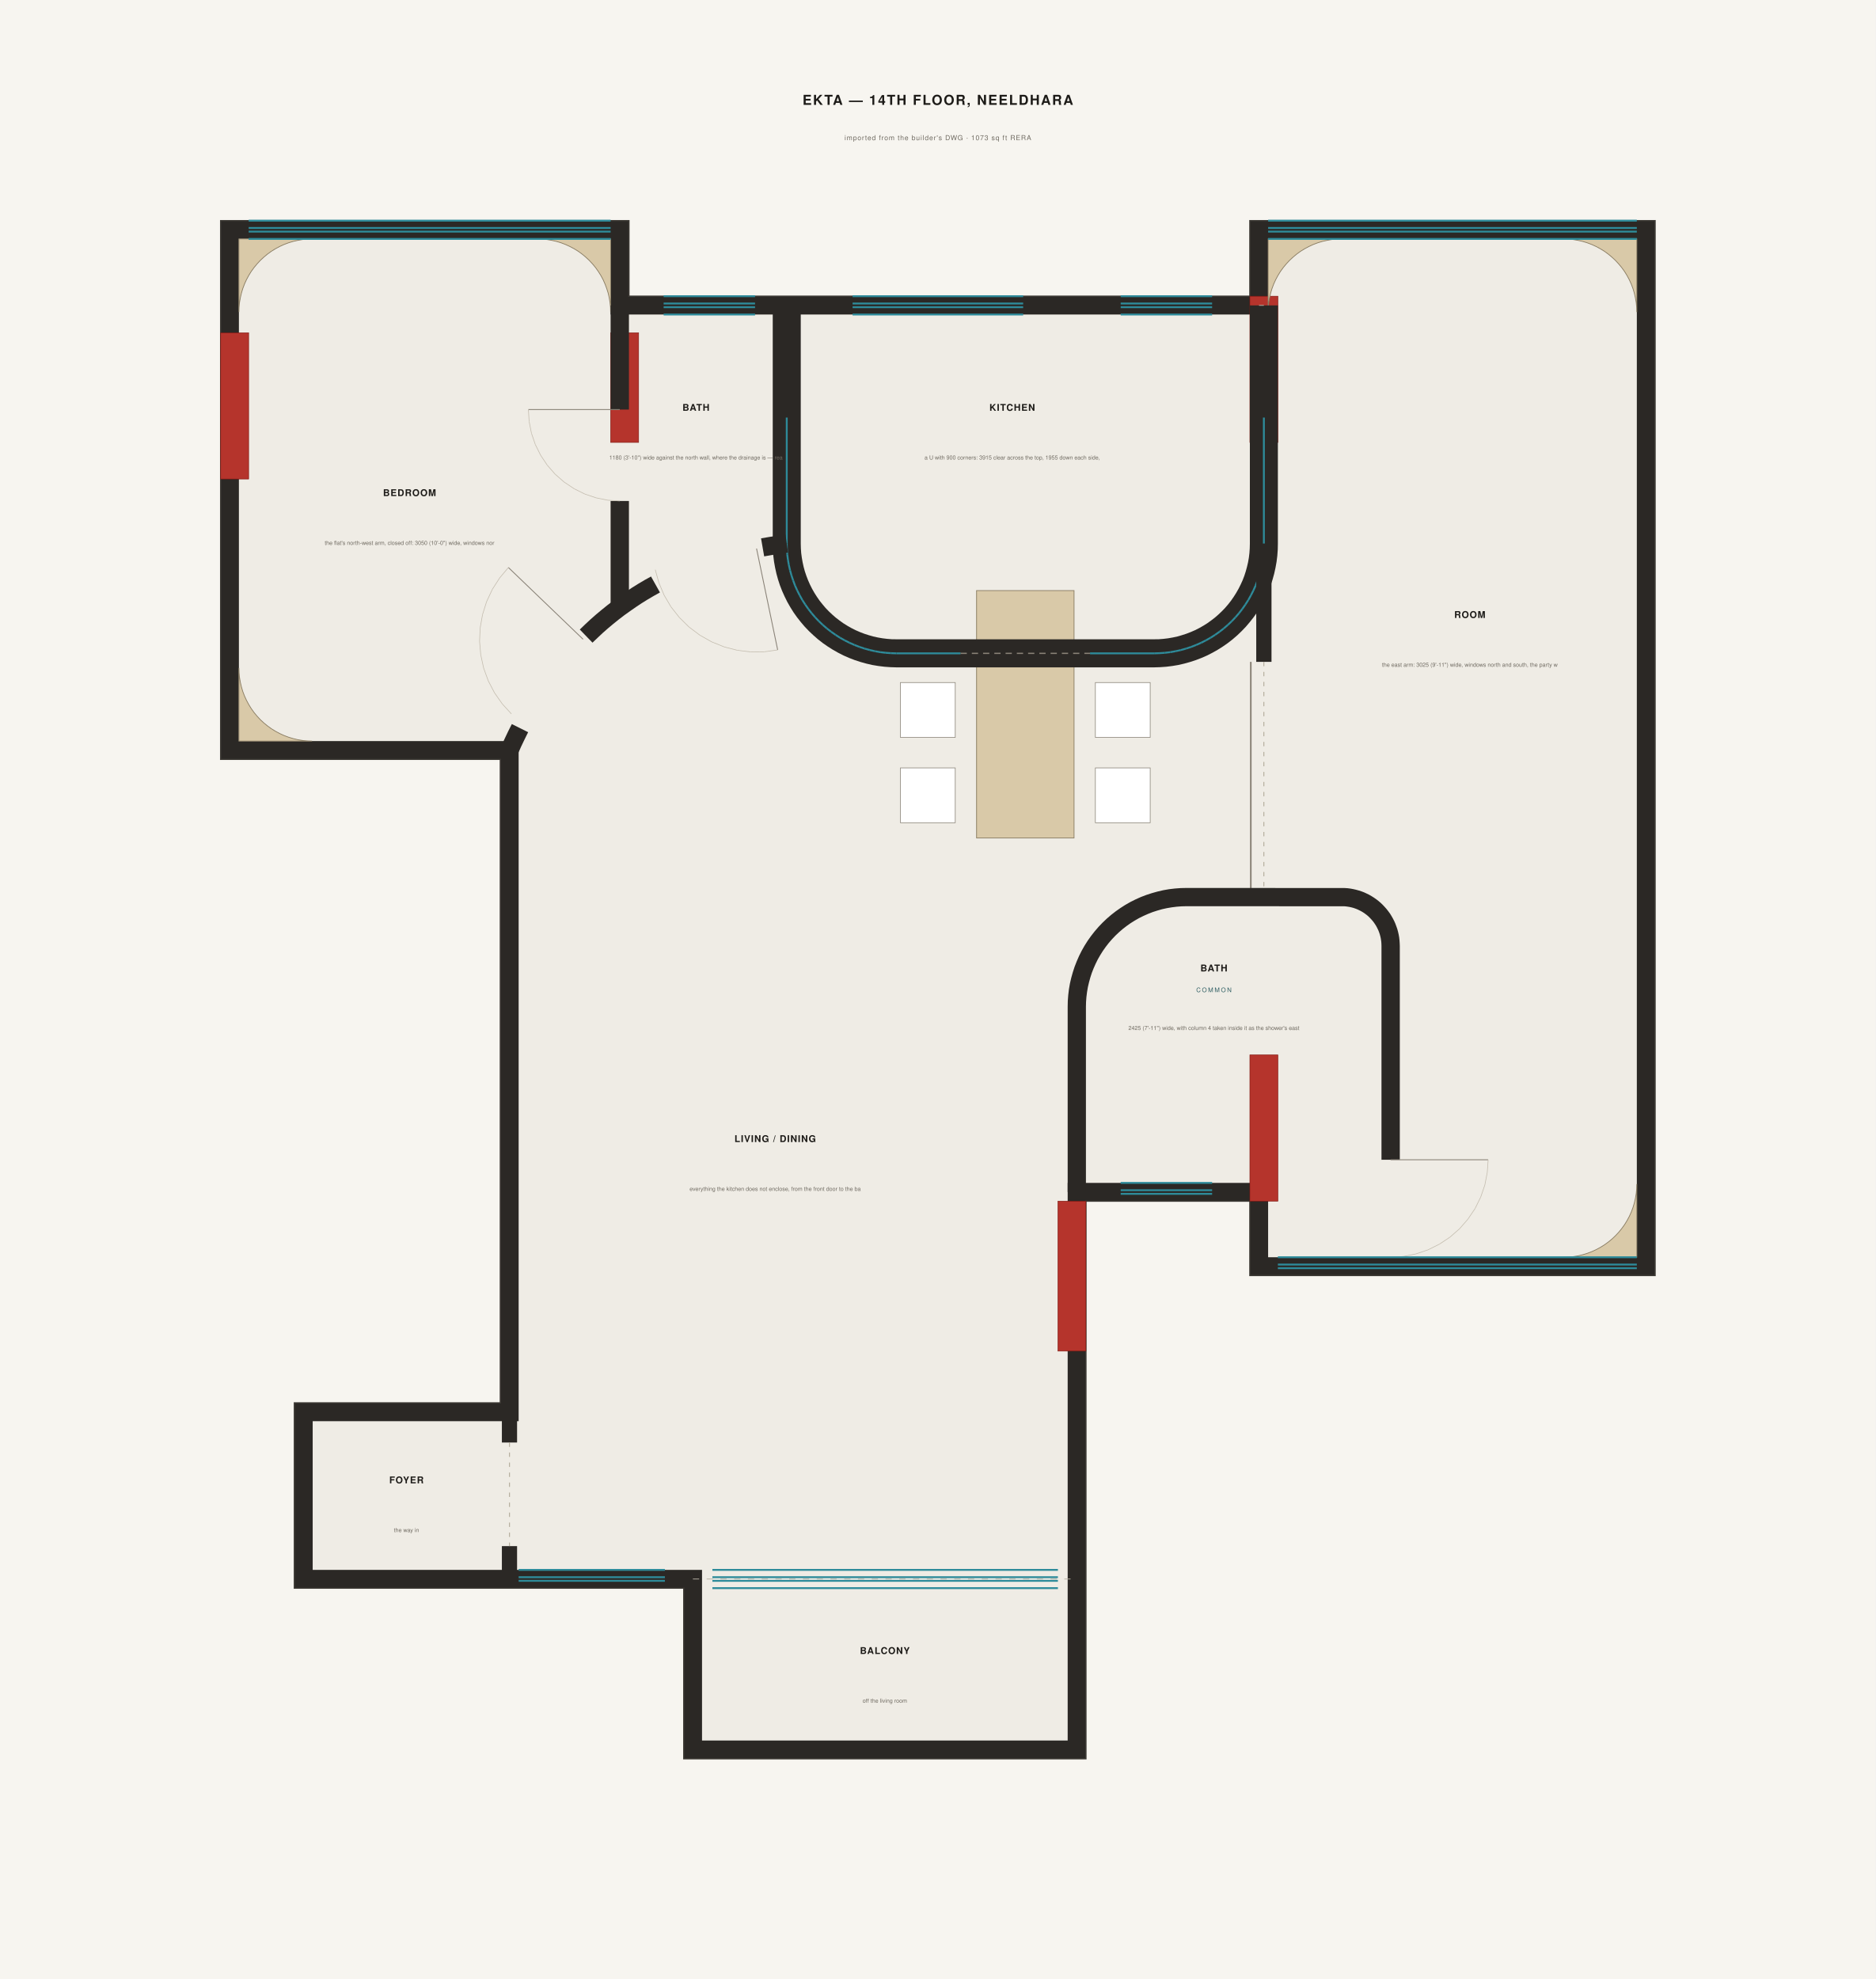
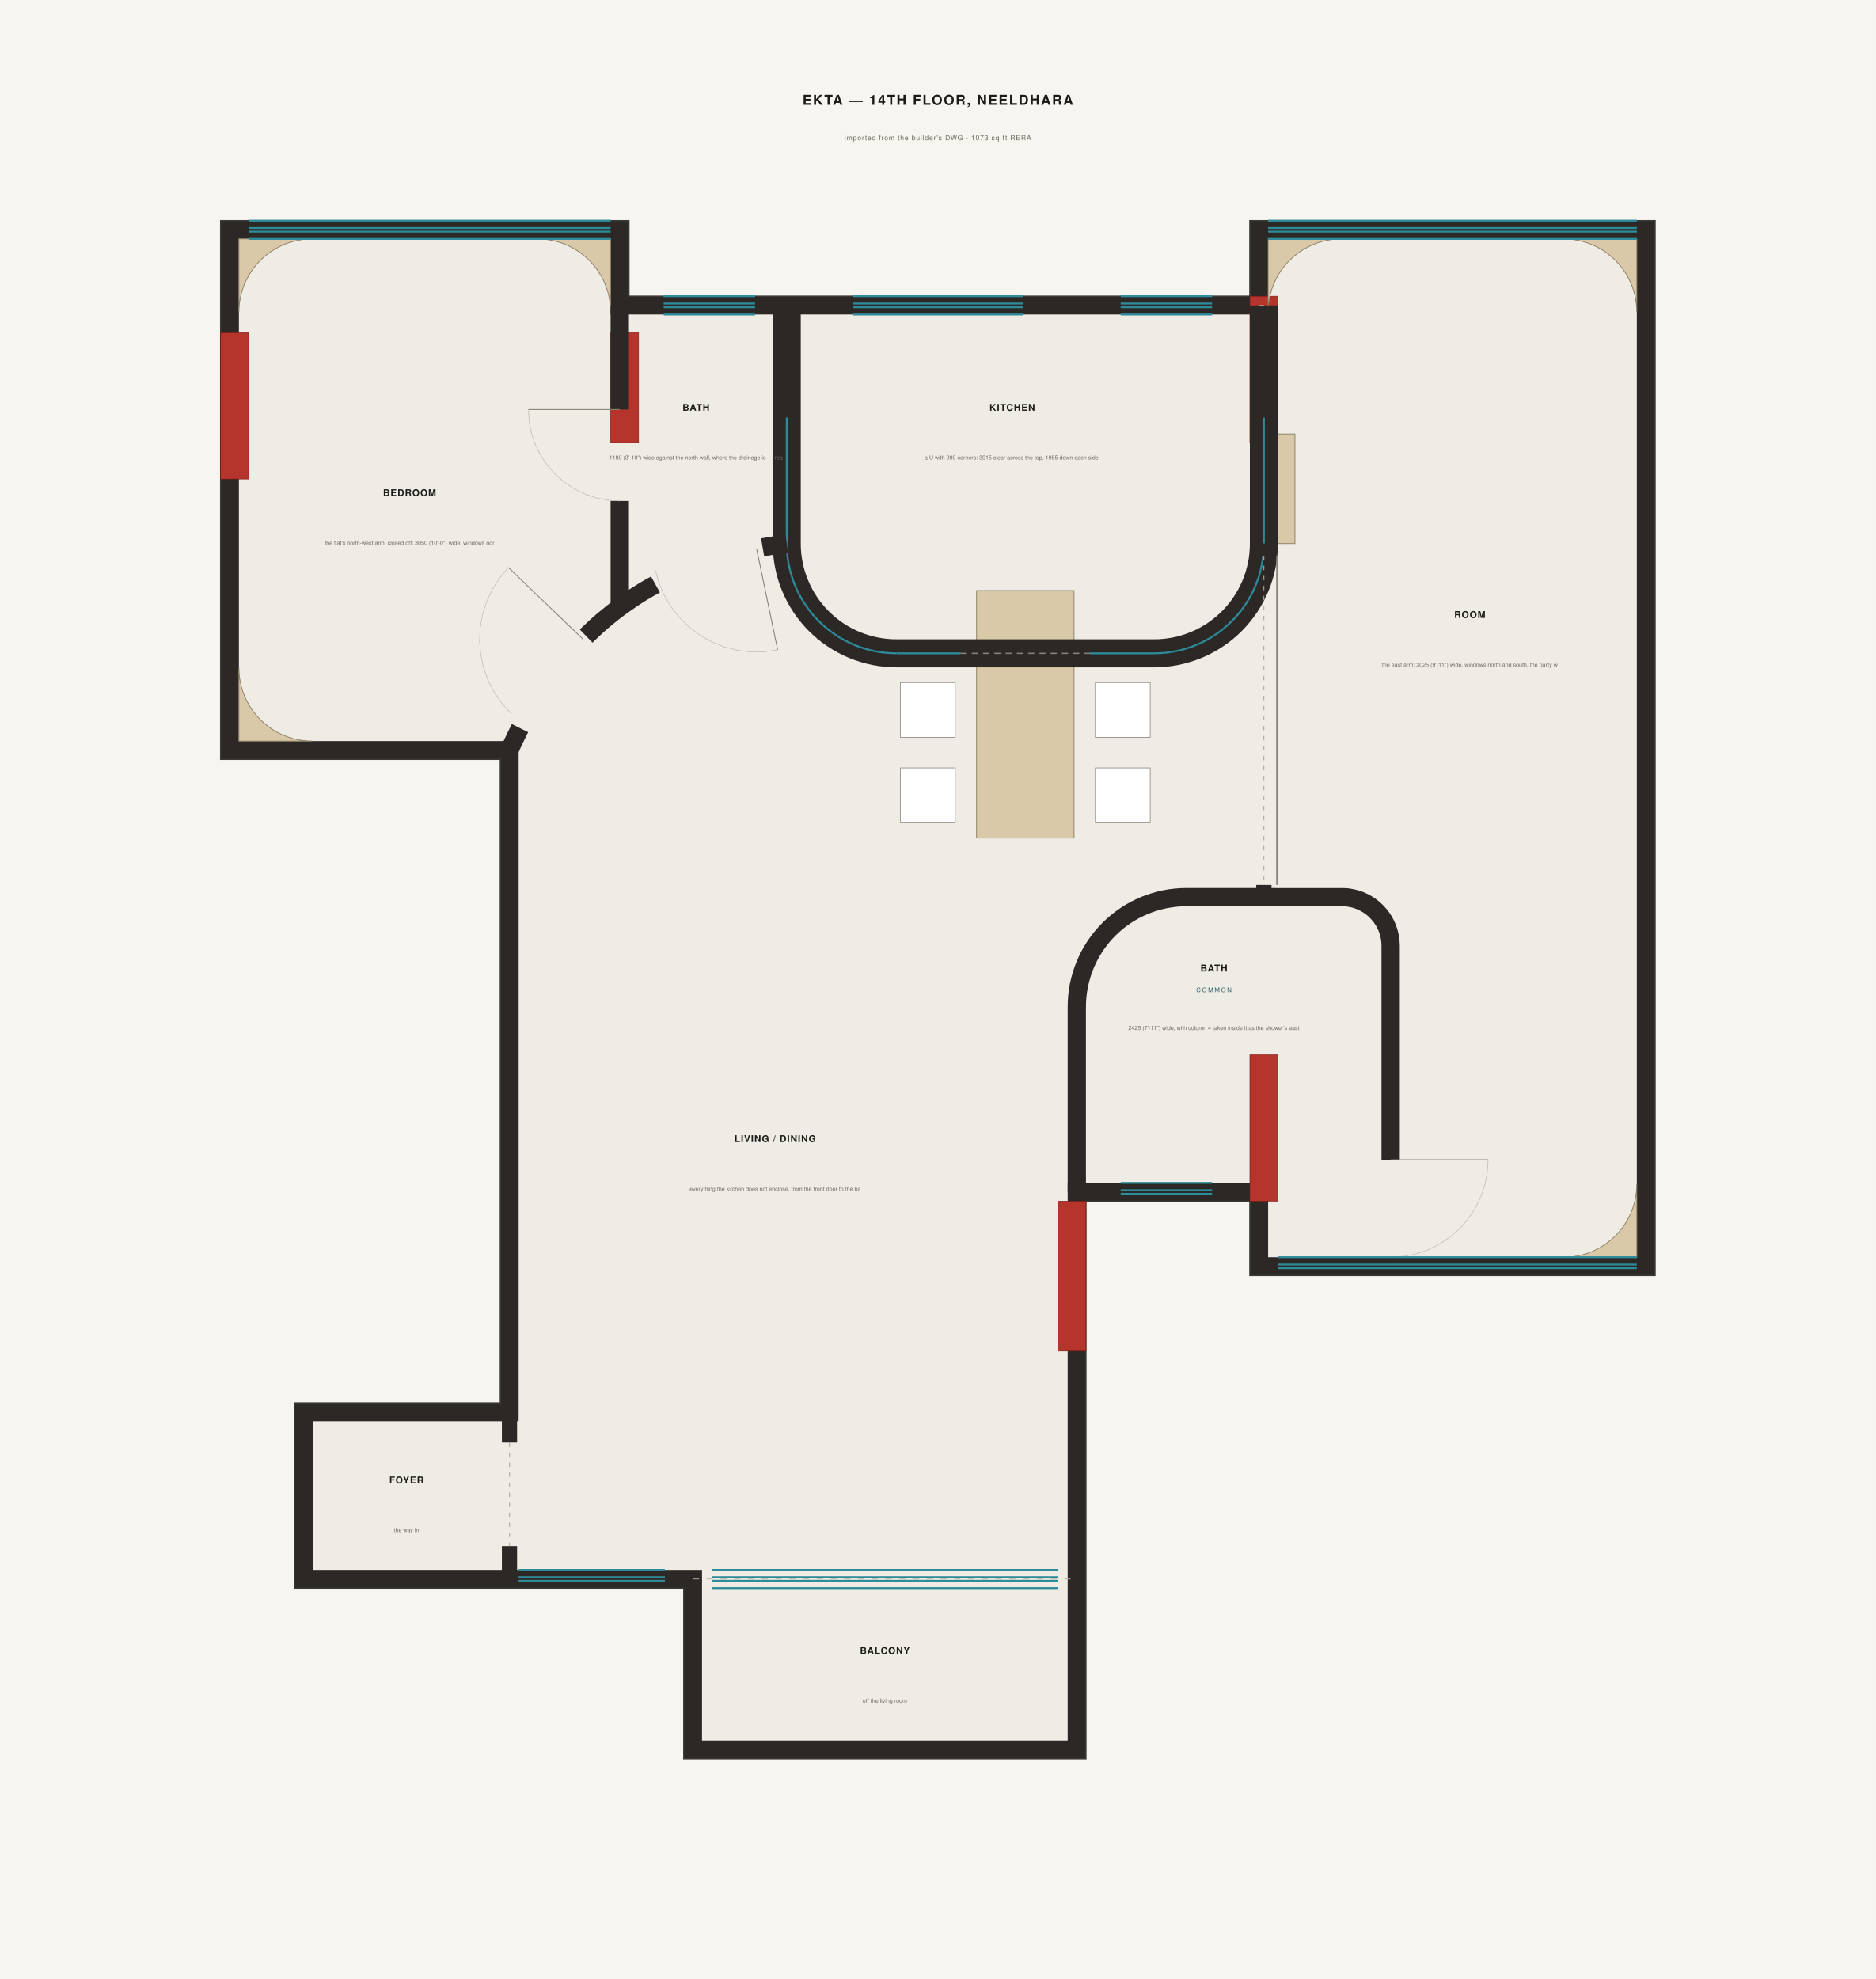
<svg xmlns="http://www.w3.org/2000/svg" width="3000" height="3165" viewBox="0 0 3000 3165">
  <rect x="0" y="0" width="3000" height="3165" fill="#f7f5f0" />
  <g id="L-floor">
    <polygon points="352.9,352.9 1005.9,352.9 1005.9,473.7 1999.0,473.7 1999.0,352.9 2647.1,352.9 2647.1,2039.9 1999.0,2039.9 1999.0,1921.0 1736.8,1921.0 1736.8,2812.8 1093.6,2812.8 1093.6,2539.9 470.8,2539.9 470.8,2243.6 800.2,2243.6 800.2,1214.4 352.9,1214.4" fill="#2b2825" stroke="#3b3833" stroke-width="2.0" />
    <polygon points="382.1,382.1 976.6,382.1 976.6,503.0 2028.2,503.0 2028.2,382.1 2617.9,382.1 2617.9,2010.7 2028.2,2010.7 2028.2,1891.8 1707.6,1891.8 1707.6,2539.9 1707.6,2783.6 1122.8,2783.6 1122.8,2539.9 1122.8,2510.7 500.1,2510.7 500.1,2272.9 829.5,2272.9 829.5,1185.2 382.1,1185.2" fill="#efece5" stroke="none" stroke-width="1.0" />
  </g>
  <g id="L-ref">
    <rect x="1999.0" y="473.7" width="44.8" height="233.9" fill="#b5342c" stroke="#7c1610" stroke-width="0.8" />
    <rect x="352.9" y="532.2" width="44.8" height="233.9" fill="#b5342c" stroke="#7c1610" stroke-width="0.8" />
    <rect x="976.6" y="532.2" width="44.8" height="175.4" fill="#b5342c" stroke="#7c1610" stroke-width="0.8" />
    <rect x="1999.0" y="1687.1" width="44.8" height="233.9" fill="#b5342c" stroke="#7c1610" stroke-width="0.8" />
    <rect x="1692.0" y="1921.0" width="44.8" height="239.8" fill="#b5342c" stroke="#7c1610" stroke-width="0.8" />
  </g>
  <g id="L-furniture">
    <polygon points="382.1,382.1 499.1,382.1 491.4,382.4 483.8,383.1 476.3,384.4 468.8,386.1 461.5,388.3 454.3,391.0 447.3,394.2 440.6,397.8 434.1,401.8 427.9,406.3 422.0,411.2 416.4,416.4 411.2,422.0 406.3,427.9 401.8,434.1 397.8,440.6 394.2,447.3 391.0,454.3 388.3,461.5 386.1,468.8 384.4,476.3 383.1,483.8 382.4,491.4 382.1,499.1" fill="#d9c9a8" stroke="#8a7d63" stroke-width="1.2" />
    <polygon points="976.6,382.1 859.7,382.1 867.3,382.4 874.9,383.1 882.5,384.4 890.0,386.1 897.3,388.3 904.4,391.0 911.4,394.2 918.2,397.8 924.7,401.8 930.9,406.3 936.8,411.2 942.4,416.4 947.6,422.0 952.5,427.9 956.9,434.1 961.0,440.6 964.6,447.3 967.7,454.3 970.4,461.5 972.7,468.8 974.4,476.3 975.6,483.8 976.4,491.4 976.6,499.1" fill="#d9c9a8" stroke="#8a7d63" stroke-width="1.2" />
    <polygon points="382.1,1185.2 382.1,1068.2 382.4,1075.9 383.1,1083.5 384.4,1091.1 386.1,1098.5 388.3,1105.9 391.0,1113.0 394.2,1120.0 397.8,1126.7 401.8,1133.2 406.3,1139.5 411.2,1145.4 416.4,1151.0 422.0,1156.2 427.9,1161.0 434.1,1165.5 440.6,1169.5 447.3,1173.1 454.3,1176.3 461.5,1179.0 468.8,1181.2 476.3,1183.0 483.8,1184.2 491.4,1184.9 499.1,1185.2" fill="#d9c9a8" stroke="#8a7d63" stroke-width="1.2" />
    <polygon points="2028.2,382.1 2028.2,499.1 2028.5,491.4 2029.2,483.8 2030.5,476.3 2032.2,468.8 2034.4,461.5 2037.1,454.3 2040.3,447.3 2043.9,440.6 2047.9,434.1 2052.4,427.9 2057.3,422.0 2062.5,416.4 2068.1,411.2 2074.0,406.3 2080.2,401.8 2086.7,397.8 2093.5,394.2 2100.4,391.0 2107.6,388.3 2114.9,386.1 2122.4,384.4 2129.9,383.1 2137.5,382.4 2145.2,382.1" fill="#d9c9a8" stroke="#8a7d63" stroke-width="1.2" />
    <polygon points="2617.9,382.1 2500.9,382.1 2508.6,382.4 2516.2,383.1 2523.7,384.4 2531.2,386.1 2538.5,388.3 2545.7,391.0 2552.7,394.2 2559.4,397.8 2565.9,401.8 2572.1,406.3 2578.0,411.2 2583.6,416.4 2588.8,422.0 2593.7,427.9 2598.2,434.1 2602.2,440.6 2605.8,447.3 2609.0,454.3 2611.7,461.5 2613.9,468.8 2615.6,476.3 2616.9,483.8 2617.6,491.4 2617.9,499.1" fill="#d9c9a8" stroke="#8a7d63" stroke-width="1.2" />
    <polygon points="2617.9,2010.7 2617.9,1893.7 2617.6,1901.4 2616.9,1909.0 2615.6,1916.6 2613.9,1924.0 2611.7,1931.3 2609.0,1938.5 2605.8,1945.5 2602.2,1952.2 2598.2,1958.7 2593.7,1964.9 2588.8,1970.9 2583.6,1976.4 2578.0,1981.7 2572.1,1986.5 2565.9,1991.0 2559.4,1995.0 2552.7,1998.6 2545.7,2001.8 2538.5,2004.5 2531.2,2006.7 2523.7,2008.5 2516.2,2009.7 2508.6,2010.4 2500.9,2010.7" fill="#d9c9a8" stroke="#8a7d63" stroke-width="1.2" />
    <polygon points="1561.9,944.5 1717.8,944.5 1717.8,1340.2 1561.9,1340.2" fill="#d9c9a8" stroke="#8a7d63" stroke-width="1.2" />
    <rect x="1440.1" y="1091.6" width="87.7" height="87.7" fill="#ffffff" stroke="#8a8378" stroke-width="1.0" />
    <rect x="1440.1" y="1228.1" width="87.7" height="87.7" fill="#ffffff" stroke="#8a8378" stroke-width="1.0" />
    <rect x="1751.9" y="1091.6" width="87.7" height="87.7" fill="#ffffff" stroke="#8a8378" stroke-width="1.0" />
    <rect x="1751.9" y="1228.1" width="87.7" height="87.7" fill="#ffffff" stroke="#8a8378" stroke-width="1.0" />
+     <polygon points="2043.8,694.0 2071.1,694.0 2071.1,869.4 2043.8,869.4" fill="#d9c9a8" stroke="#8a7d63" stroke-width="1.2" />
  </g>
  <g id="L-floor-walls">
    <polygon points="1235.9,488.4 1235.9,869.4 1236.1,879.1 1236.8,888.8 1238.0,898.5 1239.7,908.0 1241.8,917.5 1244.4,926.9 1247.4,936.1 1250.9,945.1 1254.9,954.0 1259.2,962.7 1264.0,971.1 1269.2,979.4 1274.8,987.3 1280.8,994.9 1287.1,1002.3 1293.8,1009.3 1300.9,1016.0 1308.2,1022.4 1315.9,1028.4 1323.8,1033.9 1332.0,1039.1 1340.5,1043.9 1349.1,1048.3 1358.0,1052.2 1367.1,1055.7 1376.3,1058.7 1385.6,1061.3 1395.1,1063.5 1404.7,1065.1 1414.4,1066.3 1424.0,1067.0 1433.7,1067.3 1846.0,1067.3 1855.7,1067.0 1865.4,1066.3 1875.0,1065.1 1884.6,1063.5 1894.1,1061.3 1903.4,1058.7 1912.6,1055.7 1921.7,1052.2 1930.6,1048.3 1939.2,1043.9 1947.7,1039.1 1955.9,1033.9 1963.8,1028.4 1971.5,1022.4 1978.9,1016.0 1985.9,1009.3 1992.6,1002.3 1998.9,994.9 2004.9,987.3 2010.5,979.4 2015.7,971.1 2020.5,962.7 2024.8,954.0 2028.8,945.1 2032.3,936.1 2035.3,926.9 2037.9,917.5 2040.0,908.0 2041.7,898.5 2042.9,888.8 2043.6,879.1 2043.8,869.4 2043.8,488.4 1999.0,488.4 1999.0,869.4 1998.8,877.0 1998.3,884.4 1997.4,891.9 1996.1,899.3 1994.4,906.6 1992.4,913.9 1990.1,921.0 1987.4,928.0 1984.3,934.8 1980.9,941.6 1977.2,948.1 1973.2,954.4 1968.9,960.6 1964.3,966.5 1959.4,972.2 1954.2,977.6 1948.7,982.8 1943.1,987.7 1937.1,992.3 1931.0,996.7 1924.6,1000.7 1918.1,1004.4 1911.4,1007.8 1904.5,1010.8 1897.5,1013.5 1890.4,1015.8 1883.2,1017.9 1875.8,1019.5 1868.4,1020.8 1861.0,1021.7 1853.5,1022.3 1846.0,1022.4 1433.7,1022.4 1426.2,1022.3 1418.7,1021.7 1411.3,1020.8 1403.9,1019.5 1396.6,1017.9 1389.3,1015.8 1382.2,1013.5 1375.2,1010.8 1368.3,1007.8 1361.6,1004.4 1355.1,1000.7 1348.7,996.7 1342.6,992.3 1336.6,987.7 1331.0,982.8 1325.5,977.6 1320.3,972.2 1315.5,966.5 1310.8,960.6 1306.5,954.4 1302.5,948.1 1298.8,941.6 1295.4,934.8 1292.4,928.0 1289.7,921.0 1287.3,913.9 1285.3,906.6 1283.7,899.3 1282.4,891.9 1281.4,884.4 1280.9,877.0 1280.7,869.4 1280.7,488.4" fill="#2b2825" stroke="none" stroke-width="1.0" />
    <line x1="1258.3" y1="667.8" x2="1258.3" y2="869.4" stroke="#2e8b9a" stroke-width="3.0" />
    <line x1="1258.3" y1="869.4" x2="1258.5" y2="878.0" stroke="#2e8b9a" stroke-width="3.0" />
    <line x1="1258.5" y1="878.0" x2="1259.1" y2="886.6" stroke="#2e8b9a" stroke-width="3.0" />
    <line x1="1259.1" y1="886.6" x2="1260.2" y2="895.2" stroke="#2e8b9a" stroke-width="3.0" />
    <line x1="1260.2" y1="895.2" x2="1261.7" y2="903.7" stroke="#2e8b9a" stroke-width="3.0" />
    <line x1="1261.7" y1="903.7" x2="1263.6" y2="912.1" stroke="#2e8b9a" stroke-width="3.0" />
    <line x1="1263.6" y1="912.1" x2="1265.9" y2="920.4" stroke="#2e8b9a" stroke-width="3.0" />
    <line x1="1265.9" y1="920.4" x2="1268.6" y2="928.5" stroke="#2e8b9a" stroke-width="3.0" />
    <line x1="1268.6" y1="928.5" x2="1271.6" y2="936.6" stroke="#2e8b9a" stroke-width="3.0" />
    <line x1="1271.6" y1="936.6" x2="1275.1" y2="944.4" stroke="#2e8b9a" stroke-width="3.0" />
    <line x1="1275.1" y1="944.4" x2="1279.0" y2="952.1" stroke="#2e8b9a" stroke-width="3.0" />
    <line x1="1279.0" y1="952.1" x2="1283.2" y2="959.6" stroke="#2e8b9a" stroke-width="3.0" />
    <line x1="1283.2" y1="959.6" x2="1287.9" y2="966.9" stroke="#2e8b9a" stroke-width="3.0" />
    <line x1="1287.9" y1="966.9" x2="1292.8" y2="973.9" stroke="#2e8b9a" stroke-width="3.0" />
    <line x1="1292.8" y1="973.9" x2="1298.1" y2="980.7" stroke="#2e8b9a" stroke-width="3.0" />
    <line x1="1298.1" y1="980.7" x2="1303.7" y2="987.2" stroke="#2e8b9a" stroke-width="3.0" />
    <line x1="1303.7" y1="987.2" x2="1309.7" y2="993.5" stroke="#2e8b9a" stroke-width="3.0" />
    <line x1="1309.7" y1="993.5" x2="1315.9" y2="999.4" stroke="#2e8b9a" stroke-width="3.0" />
    <line x1="1315.9" y1="999.4" x2="1322.4" y2="1005.0" stroke="#2e8b9a" stroke-width="3.0" />
    <line x1="1322.4" y1="1005.0" x2="1329.2" y2="1010.3" stroke="#2e8b9a" stroke-width="3.0" />
    <line x1="1329.2" y1="1010.3" x2="1336.3" y2="1015.3" stroke="#2e8b9a" stroke-width="3.0" />
    <line x1="1336.3" y1="1015.3" x2="1343.5" y2="1019.9" stroke="#2e8b9a" stroke-width="3.0" />
    <line x1="1343.5" y1="1019.9" x2="1351.0" y2="1024.1" stroke="#2e8b9a" stroke-width="3.0" />
    <line x1="1351.0" y1="1024.1" x2="1358.7" y2="1028.0" stroke="#2e8b9a" stroke-width="3.0" />
    <line x1="1358.7" y1="1028.0" x2="1366.6" y2="1031.5" stroke="#2e8b9a" stroke-width="3.0" />
    <line x1="1366.6" y1="1031.5" x2="1374.6" y2="1034.6" stroke="#2e8b9a" stroke-width="3.0" />
    <line x1="1374.6" y1="1034.6" x2="1382.8" y2="1037.3" stroke="#2e8b9a" stroke-width="3.0" />
    <line x1="1382.8" y1="1037.3" x2="1391.1" y2="1039.6" stroke="#2e8b9a" stroke-width="3.0" />
    <line x1="1391.1" y1="1039.6" x2="1399.5" y2="1041.5" stroke="#2e8b9a" stroke-width="3.0" />
    <line x1="1399.5" y1="1041.5" x2="1408.0" y2="1043.0" stroke="#2e8b9a" stroke-width="3.0" />
    <line x1="1408.0" y1="1043.0" x2="1416.5" y2="1044.0" stroke="#2e8b9a" stroke-width="3.0" />
    <line x1="1416.5" y1="1044.0" x2="1425.1" y2="1044.6" stroke="#2e8b9a" stroke-width="3.0" />
    <line x1="1425.1" y1="1044.6" x2="1433.7" y2="1044.9" stroke="#2e8b9a" stroke-width="3.0" />
    <line x1="1433.7" y1="1044.9" x2="1536.3" y2="1044.9" stroke="#2e8b9a" stroke-width="3.0" />
    <line x1="1536.3" y1="1044.9" x2="1743.4" y2="1044.9" stroke="#8a8378" stroke-width="2.0" stroke-dasharray="10 8" />
    <line x1="1743.4" y1="1044.9" x2="1846.0" y2="1044.9" stroke="#2e8b9a" stroke-width="3.0" />
    <line x1="1846.0" y1="1044.9" x2="1854.6" y2="1044.6" stroke="#2e8b9a" stroke-width="3.0" />
    <line x1="1854.6" y1="1044.6" x2="1863.2" y2="1044.0" stroke="#2e8b9a" stroke-width="3.0" />
    <line x1="1863.2" y1="1044.0" x2="1871.7" y2="1043.0" stroke="#2e8b9a" stroke-width="3.0" />
    <line x1="1871.7" y1="1043.0" x2="1880.2" y2="1041.5" stroke="#2e8b9a" stroke-width="3.0" />
    <line x1="1880.2" y1="1041.5" x2="1888.6" y2="1039.6" stroke="#2e8b9a" stroke-width="3.0" />
    <line x1="1888.6" y1="1039.6" x2="1896.9" y2="1037.3" stroke="#2e8b9a" stroke-width="3.0" />
    <line x1="1896.9" y1="1037.3" x2="1905.1" y2="1034.6" stroke="#2e8b9a" stroke-width="3.0" />
    <line x1="1905.1" y1="1034.6" x2="1913.1" y2="1031.5" stroke="#2e8b9a" stroke-width="3.0" />
    <line x1="1913.1" y1="1031.5" x2="1921.0" y2="1028.0" stroke="#2e8b9a" stroke-width="3.0" />
    <line x1="1921.0" y1="1028.0" x2="1928.7" y2="1024.1" stroke="#2e8b9a" stroke-width="3.0" />
    <line x1="1928.7" y1="1024.1" x2="1936.2" y2="1019.9" stroke="#2e8b9a" stroke-width="3.0" />
    <line x1="1936.2" y1="1019.9" x2="1943.4" y2="1015.3" stroke="#2e8b9a" stroke-width="3.0" />
    <line x1="1943.4" y1="1015.3" x2="1950.5" y2="1010.3" stroke="#2e8b9a" stroke-width="3.0" />
    <line x1="1950.5" y1="1010.3" x2="1957.3" y2="1005.0" stroke="#2e8b9a" stroke-width="3.0" />
    <line x1="1957.3" y1="1005.0" x2="1963.8" y2="999.4" stroke="#2e8b9a" stroke-width="3.0" />
    <line x1="1963.8" y1="999.4" x2="1970.0" y2="993.5" stroke="#2e8b9a" stroke-width="3.0" />
    <line x1="1970.0" y1="993.5" x2="1976.0" y2="987.2" stroke="#2e8b9a" stroke-width="3.0" />
    <line x1="1976.0" y1="987.2" x2="1981.6" y2="980.7" stroke="#2e8b9a" stroke-width="3.0" />
    <line x1="1981.6" y1="980.7" x2="1986.9" y2="973.9" stroke="#2e8b9a" stroke-width="3.0" />
    <line x1="1986.9" y1="973.9" x2="1991.8" y2="966.9" stroke="#2e8b9a" stroke-width="3.0" />
    <line x1="1991.8" y1="966.9" x2="1996.5" y2="959.6" stroke="#2e8b9a" stroke-width="3.0" />
    <line x1="1996.5" y1="959.6" x2="2000.7" y2="952.1" stroke="#2e8b9a" stroke-width="3.0" />
    <line x1="2000.7" y1="952.1" x2="2004.6" y2="944.4" stroke="#2e8b9a" stroke-width="3.0" />
    <line x1="2004.6" y1="944.4" x2="2008.1" y2="936.6" stroke="#2e8b9a" stroke-width="3.0" />
    <line x1="2008.1" y1="936.6" x2="2011.2" y2="928.5" stroke="#2e8b9a" stroke-width="3.0" />
    <line x1="2011.2" y1="928.5" x2="2013.9" y2="920.4" stroke="#2e8b9a" stroke-width="3.0" />
    <line x1="2013.9" y1="920.4" x2="2016.2" y2="912.1" stroke="#2e8b9a" stroke-width="3.0" />
    <line x1="2016.2" y1="912.1" x2="2018.0" y2="903.7" stroke="#2e8b9a" stroke-width="3.0" />
    <line x1="2018.0" y1="903.7" x2="2019.5" y2="895.2" stroke="#2e8b9a" stroke-width="3.0" />
    <line x1="2019.5" y1="895.2" x2="2020.6" y2="886.6" stroke="#2e8b9a" stroke-width="3.0" />
    <line x1="2020.6" y1="886.6" x2="2021.2" y2="878.0" stroke="#2e8b9a" stroke-width="3.0" />
    <line x1="2021.2" y1="878.0" x2="2021.4" y2="869.4" stroke="#2e8b9a" stroke-width="3.0" />
    <line x1="2021.4" y1="869.4" x2="2021.4" y2="667.8" stroke="#2e8b9a" stroke-width="3.0" />
    <line x1="2021.4" y1="488.4" x2="2013.6" y2="488.4" stroke="#b9b2a4" stroke-width="1.2" stroke-dasharray="10 12" />
    <polygon points="976.6,488.4 976.6,655.0 1005.9,655.0 1005.9,488.4" fill="#2b2825" stroke="none" stroke-width="1.0" />
    <polygon points="976.6,801.2 976.6,971.3 1005.9,971.3 1005.9,801.2" fill="#2b2825" stroke="none" stroke-width="1.0" />
    <line x1="991.3" y1="655.0" x2="845.1" y2="655.0" stroke="#8a8378" stroke-width="1.4" />
    <line x1="845.1" y1="655.0" x2="846.3" y2="674.1" stroke="#c3bcae" stroke-width="1.0" />
    <line x1="846.3" y1="674.1" x2="850.0" y2="692.9" stroke="#c3bcae" stroke-width="1.0" />
    <line x1="850.0" y1="692.9" x2="856.2" y2="711.0" stroke="#c3bcae" stroke-width="1.0" />
    <line x1="856.2" y1="711.0" x2="864.7" y2="728.1" stroke="#c3bcae" stroke-width="1.0" />
    <line x1="864.7" y1="728.1" x2="875.3" y2="744.0" stroke="#c3bcae" stroke-width="1.0" />
    <line x1="875.3" y1="744.0" x2="887.9" y2="758.4" stroke="#c3bcae" stroke-width="1.0" />
    <line x1="887.9" y1="758.4" x2="902.3" y2="771.0" stroke="#c3bcae" stroke-width="1.0" />
    <line x1="902.3" y1="771.0" x2="918.2" y2="781.6" stroke="#c3bcae" stroke-width="1.0" />
    <line x1="918.2" y1="781.6" x2="935.3" y2="790.1" stroke="#c3bcae" stroke-width="1.0" />
    <line x1="935.3" y1="790.1" x2="953.4" y2="796.2" stroke="#c3bcae" stroke-width="1.0" />
    <line x1="953.4" y1="796.2" x2="972.2" y2="800.0" stroke="#c3bcae" stroke-width="1.0" />
    <line x1="972.2" y1="800.0" x2="991.3" y2="801.2" stroke="#c3bcae" stroke-width="1.0" />
    <polygon points="818.6,1158.0 812.7,1169.7 807.0,1181.7 801.5,1193.8 828.2,1205.9 833.5,1194.0 839.0,1182.5 844.7,1171.0" fill="#2b2825" stroke="none" stroke-width="1.0" />
    <polygon points="1041.2,922.0 1030.9,927.7 1020.6,933.8 1010.5,940.1 1000.6,946.7 990.9,953.4 981.3,960.4 971.8,967.6 962.6,975.0 953.5,982.6 944.5,990.5 935.8,998.6 927.3,1006.8 947.6,1027.8 955.9,1019.9 964.1,1012.2 972.5,1004.8 981.1,997.6 989.8,990.6 998.7,983.8 1007.8,977.3 1017.0,970.9 1026.3,964.7 1035.8,958.8 1045.5,953.1 1055.5,947.5" fill="#2b2825" stroke="none" stroke-width="1.0" />
    <polygon points="1256.3,854.9 1243.1,856.7 1230.0,858.8 1217.2,861.0 1222.2,889.8 1234.8,887.6 1247.4,885.7 1260.3,883.9" fill="#2b2825" stroke="none" stroke-width="1.0" />
    <line x1="1210.0" y1="877.3" x2="1243.8" y2="1039.4" stroke="#8a8378" stroke-width="1.4" />
    <line x1="1243.8" y1="1039.4" x2="1222.4" y2="1042.4" stroke="#c3bcae" stroke-width="1.0" />
    <line x1="1222.4" y1="1042.4" x2="1200.7" y2="1042.6" stroke="#c3bcae" stroke-width="1.0" />
    <line x1="1200.7" y1="1042.6" x2="1179.3" y2="1040.0" stroke="#c3bcae" stroke-width="1.0" />
    <line x1="1179.3" y1="1040.0" x2="1158.3" y2="1034.6" stroke="#c3bcae" stroke-width="1.0" />
    <line x1="1158.3" y1="1034.6" x2="1138.2" y2="1026.5" stroke="#c3bcae" stroke-width="1.0" />
    <line x1="1138.2" y1="1026.5" x2="1119.3" y2="1015.8" stroke="#c3bcae" stroke-width="1.0" />
    <line x1="1119.3" y1="1015.8" x2="1102.0" y2="1002.8" stroke="#c3bcae" stroke-width="1.0" />
    <line x1="1102.0" y1="1002.8" x2="1086.6" y2="987.6" stroke="#c3bcae" stroke-width="1.0" />
    <line x1="1086.6" y1="987.6" x2="1073.2" y2="970.6" stroke="#c3bcae" stroke-width="1.0" />
    <line x1="1073.2" y1="970.6" x2="1062.2" y2="951.9" stroke="#c3bcae" stroke-width="1.0" />
    <line x1="1062.2" y1="951.9" x2="1053.8" y2="932.0" stroke="#c3bcae" stroke-width="1.0" />
    <line x1="1053.8" y1="932.0" x2="1048.0" y2="911.1" stroke="#c3bcae" stroke-width="1.0" />
    <line x1="932.5" y1="1022.3" x2="813.1" y2="907.6" stroke="#8a8378" stroke-width="1.4" />
    <line x1="813.1" y1="907.6" x2="799.2" y2="924.2" stroke="#c3bcae" stroke-width="1.0" />
    <line x1="799.2" y1="924.2" x2="787.5" y2="942.4" stroke="#c3bcae" stroke-width="1.0" />
    <line x1="787.5" y1="942.4" x2="778.3" y2="962.1" stroke="#c3bcae" stroke-width="1.0" />
    <line x1="778.3" y1="962.1" x2="771.8" y2="982.7" stroke="#c3bcae" stroke-width="1.0" />
    <line x1="771.8" y1="982.7" x2="768.0" y2="1004.0" stroke="#c3bcae" stroke-width="1.0" />
    <line x1="768.0" y1="1004.0" x2="767.0" y2="1025.7" stroke="#c3bcae" stroke-width="1.0" />
    <line x1="767.0" y1="1025.7" x2="768.9" y2="1047.2" stroke="#c3bcae" stroke-width="1.0" />
    <line x1="768.9" y1="1047.2" x2="773.5" y2="1068.4" stroke="#c3bcae" stroke-width="1.0" />
    <line x1="773.5" y1="1068.4" x2="780.9" y2="1088.8" stroke="#c3bcae" stroke-width="1.0" />
    <line x1="780.9" y1="1088.8" x2="790.9" y2="1108.0" stroke="#c3bcae" stroke-width="1.0" />
    <line x1="790.9" y1="1108.0" x2="803.3" y2="1125.7" stroke="#c3bcae" stroke-width="1.0" />
    <line x1="803.3" y1="1125.7" x2="817.9" y2="1141.7" stroke="#c3bcae" stroke-width="1.0" />
-     <polygon points="2009.2,869.4 2009.2,1058.5 2033.6,1058.5 2033.6,869.4" fill="#2b2825" stroke="none" stroke-width="1.0" />
-     <line x1="2021.4" y1="1058.5" x2="2021.4" y2="1434.7" stroke="#b0a897" stroke-width="1.4" stroke-dasharray="7 9" />
-     <line x1="2000.5" y1="1058.5" x2="2000.5" y2="1434.7" stroke="#8a8378" stroke-width="2.6" />
+     <polygon points="2009.2,869.4 2009.2,888.9 2033.6,888.9 2033.6,869.4" fill="#2b2825" stroke="none" stroke-width="1.0" />
+     <polygon points="2009.2,1415.2 2009.2,1434.7 2033.6,1434.7 2033.6,1415.2" fill="#2b2825" stroke="none" stroke-width="1.0" />
+     <line x1="2021.4" y1="888.9" x2="2021.4" y2="1415.2" stroke="#b0a897" stroke-width="1.4" stroke-dasharray="7 9" />
+     <line x1="2042.4" y1="888.9" x2="2042.4" y2="1415.2" stroke="#8a8378" stroke-width="2.6" />
    <polygon points="1736.8,1906.4 1736.8,1610.1 1737.0,1602.2 1737.6,1594.4 1738.6,1586.5 1739.9,1578.8 1741.7,1571.1 1743.8,1563.4 1746.2,1556.0 1749.1,1548.6 1752.3,1541.4 1755.8,1534.3 1759.7,1527.5 1763.9,1520.8 1768.5,1514.3 1773.3,1508.1 1778.5,1502.1 1783.9,1496.4 1789.6,1491.0 1795.6,1485.8 1801.8,1481.0 1808.3,1476.4 1815.0,1472.2 1821.8,1468.3 1828.9,1464.8 1836.1,1461.6 1843.5,1458.7 1850.9,1456.3 1858.6,1454.1 1866.3,1452.4 1874.0,1451.1 1881.9,1450.1 1889.7,1449.5 1897.6,1449.3 2150.0,1449.4 2152.4,1449.6 2155.4,1450.0 2158.5,1450.5 2161.6,1451.2 2164.6,1452.0 2167.5,1453.0 2170.4,1454.1 2173.2,1455.4 2176.0,1456.8 2178.7,1458.3 2181.4,1460.0 2183.9,1461.8 2186.4,1463.7 2188.7,1465.7 2190.9,1467.9 2193.1,1470.2 2195.1,1472.5 2197.0,1474.9 2198.8,1477.5 2200.5,1480.1 2202.0,1482.8 2203.4,1485.6 2204.7,1488.4 2205.8,1491.3 2206.8,1494.3 2207.6,1497.3 2208.3,1500.3 2208.8,1503.4 2209.2,1506.4 2209.4,1509.6 2209.5,1512.7 2209.5,1854.8 2238.8,1854.8 2238.8,1512.7 2238.6,1508.1 2238.3,1503.6 2237.8,1499.1 2237.0,1494.6 2236.0,1490.2 2234.8,1485.8 2233.3,1481.5 2231.7,1477.2 2229.9,1473.1 2227.8,1469.0 2225.6,1465.1 2223.2,1461.2 2220.5,1457.5 2217.7,1453.9 2214.7,1450.5 2211.6,1447.2 2208.4,1444.1 2204.9,1441.1 2201.3,1438.3 2197.6,1435.7 2193.8,1433.3 2189.8,1431.0 2185.7,1429.0 2181.6,1427.1 2177.4,1425.5 2173.0,1424.1 2168.6,1422.9 2164.2,1421.9 2159.8,1421.1 2155.2,1420.5 2150.0,1420.2 1897.6,1420.1 1888.3,1420.3 1879.0,1421.0 1869.7,1422.1 1860.5,1423.7 1851.5,1425.8 1842.5,1428.3 1833.6,1431.2 1824.9,1434.5 1816.4,1438.3 1808.0,1442.5 1799.9,1447.1 1792.1,1452.1 1784.4,1457.5 1777.1,1463.2 1770.0,1469.3 1763.3,1475.7 1756.8,1482.5 1750.7,1489.6 1745.0,1496.9 1739.6,1504.5 1734.6,1512.4 1730.0,1520.5 1725.8,1528.9 1722.1,1537.4 1718.7,1546.1 1715.8,1555.0 1713.3,1563.9 1711.2,1573.0 1709.6,1582.2 1708.5,1591.5 1707.8,1600.8 1707.6,1610.1 1707.6,1906.4" fill="#2b2825" stroke="none" stroke-width="1.0" />
    <polygon points="2209.5,2010.7 2209.5,2025.3 2238.8,2025.3 2238.8,2010.7" fill="#2b2825" stroke="none" stroke-width="1.0" />
    <line x1="2224.1" y1="1854.8" x2="2380.1" y2="1854.8" stroke="#8a8378" stroke-width="1.4" />
    <line x1="2380.1" y1="1854.8" x2="2378.7" y2="1875.1" stroke="#c3bcae" stroke-width="1.0" />
    <line x1="2378.7" y1="1875.1" x2="2374.8" y2="1895.2" stroke="#c3bcae" stroke-width="1.0" />
    <line x1="2374.8" y1="1895.2" x2="2368.2" y2="1914.5" stroke="#c3bcae" stroke-width="1.0" />
    <line x1="2368.2" y1="1914.5" x2="2359.2" y2="1932.8" stroke="#c3bcae" stroke-width="1.0" />
    <line x1="2359.2" y1="1932.8" x2="2347.8" y2="1949.7" stroke="#c3bcae" stroke-width="1.0" />
    <line x1="2347.8" y1="1949.7" x2="2334.4" y2="1965.1" stroke="#c3bcae" stroke-width="1.0" />
    <line x1="2334.4" y1="1965.1" x2="2319.1" y2="1978.5" stroke="#c3bcae" stroke-width="1.0" />
    <line x1="2319.1" y1="1978.5" x2="2302.1" y2="1989.8" stroke="#c3bcae" stroke-width="1.0" />
    <line x1="2302.1" y1="1989.8" x2="2283.8" y2="1998.9" stroke="#c3bcae" stroke-width="1.0" />
    <line x1="2283.8" y1="1998.9" x2="2264.5" y2="2005.4" stroke="#c3bcae" stroke-width="1.0" />
    <line x1="2264.5" y1="2005.4" x2="2244.5" y2="2009.4" stroke="#c3bcae" stroke-width="1.0" />
    <line x1="2244.5" y1="2009.4" x2="2224.1" y2="2010.7" stroke="#c3bcae" stroke-width="1.0" />
    <polygon points="802.7,2258.2 802.7,2307.0 827.0,2307.0 827.0,2258.2" fill="#2b2825" stroke="none" stroke-width="1.0" />
    <polygon points="802.7,2472.7 802.7,2525.3 827.0,2525.3 827.0,2472.7" fill="#2b2825" stroke="none" stroke-width="1.0" />
    <line x1="814.9" y1="2307.0" x2="814.9" y2="2472.7" stroke="#b0a897" stroke-width="1.4" stroke-dasharray="7 9" />
    <line x1="1108.2" y1="2525.3" x2="1722.2" y2="2525.3" stroke="#b9b2a4" stroke-width="1.2" stroke-dasharray="10 12" />
    <line x1="397.7" y1="352.9" x2="976.6" y2="352.9" stroke="#2e8b9a" stroke-width="3.0" />
    <line x1="2028.2" y1="352.9" x2="2617.9" y2="352.9" stroke="#2e8b9a" stroke-width="3.0" />
    <line x1="397.7" y1="364.6" x2="976.6" y2="364.6" stroke="#2e8b9a" stroke-width="3.0" />
    <line x1="2028.2" y1="364.6" x2="2617.9" y2="364.6" stroke="#2e8b9a" stroke-width="3.0" />
    <line x1="397.7" y1="370.4" x2="976.6" y2="370.4" stroke="#2e8b9a" stroke-width="3.0" />
    <line x1="2028.2" y1="370.4" x2="2617.9" y2="370.4" stroke="#2e8b9a" stroke-width="3.0" />
    <line x1="397.7" y1="382.1" x2="976.6" y2="382.1" stroke="#2e8b9a" stroke-width="3.0" />
    <line x1="2028.2" y1="382.1" x2="2617.9" y2="382.1" stroke="#2e8b9a" stroke-width="3.0" />
    <line x1="1061.4" y1="473.7" x2="1207.6" y2="473.7" stroke="#2e8b9a" stroke-width="3.0" />
    <line x1="1363.6" y1="473.7" x2="1636.4" y2="473.7" stroke="#2e8b9a" stroke-width="3.0" />
    <line x1="1792.4" y1="473.7" x2="1938.6" y2="473.7" stroke="#2e8b9a" stroke-width="3.0" />
    <line x1="1061.4" y1="485.4" x2="1207.6" y2="485.4" stroke="#2e8b9a" stroke-width="3.0" />
    <line x1="1363.6" y1="485.4" x2="1636.4" y2="485.4" stroke="#2e8b9a" stroke-width="3.0" />
    <line x1="1792.4" y1="485.4" x2="1938.6" y2="485.4" stroke="#2e8b9a" stroke-width="3.0" />
    <line x1="1061.4" y1="491.3" x2="1207.6" y2="491.3" stroke="#2e8b9a" stroke-width="3.0" />
    <line x1="1363.6" y1="491.3" x2="1636.4" y2="491.3" stroke="#2e8b9a" stroke-width="3.0" />
    <line x1="1792.4" y1="491.3" x2="1938.6" y2="491.3" stroke="#2e8b9a" stroke-width="3.0" />
    <line x1="1061.4" y1="503.0" x2="1207.6" y2="503.0" stroke="#2e8b9a" stroke-width="3.0" />
    <line x1="1363.6" y1="503.0" x2="1636.4" y2="503.0" stroke="#2e8b9a" stroke-width="3.0" />
    <line x1="1792.4" y1="503.0" x2="1938.6" y2="503.0" stroke="#2e8b9a" stroke-width="3.0" />
    <line x1="1792.4" y1="1891.8" x2="1938.6" y2="1891.8" stroke="#2e8b9a" stroke-width="3.0" />
    <line x1="1792.4" y1="1903.5" x2="1938.6" y2="1903.5" stroke="#2e8b9a" stroke-width="3.0" />
    <line x1="1792.4" y1="1909.3" x2="1938.6" y2="1909.3" stroke="#2e8b9a" stroke-width="3.0" />
    <line x1="2043.8" y1="2010.7" x2="2617.9" y2="2010.7" stroke="#2e8b9a" stroke-width="3.0" />
    <line x1="2043.8" y1="2022.4" x2="2617.9" y2="2022.4" stroke="#2e8b9a" stroke-width="3.0" />
    <line x1="2043.8" y1="2028.2" x2="2617.9" y2="2028.2" stroke="#2e8b9a" stroke-width="3.0" />
    <line x1="829.5" y1="2510.7" x2="1063.4" y2="2510.7" stroke="#2e8b9a" stroke-width="3.0" />
    <line x1="1139.4" y1="2510.7" x2="1692.0" y2="2510.7" stroke="#2e8b9a" stroke-width="3.0" />
    <line x1="829.5" y1="2522.4" x2="1063.4" y2="2522.4" stroke="#2e8b9a" stroke-width="3.0" />
    <line x1="1139.4" y1="2522.4" x2="1692.0" y2="2522.4" stroke="#2e8b9a" stroke-width="3.0" />
    <line x1="829.5" y1="2528.2" x2="1063.4" y2="2528.2" stroke="#2e8b9a" stroke-width="3.0" />
    <line x1="1139.4" y1="2528.2" x2="1692.0" y2="2528.2" stroke="#2e8b9a" stroke-width="3.0" />
    <line x1="1139.4" y1="2539.9" x2="1692.0" y2="2539.9" stroke="#2e8b9a" stroke-width="3.0" />
  </g>
  <g id="L-labels">
    <text x="1618.9" y="657.0" font-family="Helvetica,Arial" font-size="15" fill="#1d1b18" font-weight="bold" letter-spacing="1.1" text-anchor="middle">KITCHEN</text>
    <text x="1618.9" y="734.9" font-family="Helvetica,Arial" font-size="9" fill="#6f6a61" font-weight="normal" letter-spacing="0" text-anchor="middle">a U with 900 corners: 3915 clear across the top, 1955 down each side, </text>
    <text x="1239.8" y="1826.5" font-family="Helvetica,Arial" font-size="15" fill="#1d1b18" font-weight="bold" letter-spacing="1.1" text-anchor="middle">LIVING / DINING</text>
    <text x="1239.8" y="1904.5" font-family="Helvetica,Arial" font-size="9" fill="#6f6a61" font-weight="normal" letter-spacing="0" text-anchor="middle">everything the kitchen does not enclose, from the front door to the ba</text>
    <text x="655.0" y="793.4" font-family="Helvetica,Arial" font-size="15" fill="#1d1b18" font-weight="bold" letter-spacing="1.1" text-anchor="middle">BEDROOM</text>
    <text x="655.0" y="871.4" font-family="Helvetica,Arial" font-size="9" fill="#6f6a61" font-weight="normal" letter-spacing="0" text-anchor="middle">the flat's north-west arm, closed off: 3050 (10'-0") wide, windows nor</text>
    <text x="1113.1" y="657.0" font-family="Helvetica,Arial" font-size="15" fill="#1d1b18" font-weight="bold" letter-spacing="1.1" text-anchor="middle">BATH</text>
    <text x="1113.1" y="734.9" font-family="Helvetica,Arial" font-size="9" fill="#6f6a61" font-weight="normal" letter-spacing="0" text-anchor="middle">1180 (3'-10") wide against the north wall, where the drainage is — rea</text>
    <text x="1941.5" y="1553.6" font-family="Helvetica,Arial" font-size="15" fill="#1d1b18" font-weight="bold" letter-spacing="1.1" text-anchor="middle">BATH</text>
    <text x="1941.5" y="1586.7" font-family="Helvetica,Arial" font-size="10" fill="#2c5c61" font-weight="normal" letter-spacing="2" text-anchor="middle">COMMON</text>
    <text x="1941.5" y="1647.2" font-family="Helvetica,Arial" font-size="9" fill="#6f6a61" font-weight="normal" letter-spacing="0" text-anchor="middle">2425 (7'-11") wide, with column 4 taken inside it as the shower's east</text>
    <text x="2350.8" y="988.3" font-family="Helvetica,Arial" font-size="15" fill="#1d1b18" font-weight="bold" letter-spacing="1.1" text-anchor="middle">ROOM</text>
    <text x="2350.8" y="1066.3" font-family="Helvetica,Arial" font-size="9" fill="#6f6a61" font-weight="normal" letter-spacing="0" text-anchor="middle">the east arm: 3025 (9'-11") wide, windows north and south, the party w</text>
    <text x="650.1" y="2372.3" font-family="Helvetica,Arial" font-size="15" fill="#1d1b18" font-weight="bold" letter-spacing="1.1" text-anchor="middle">FOYER</text>
    <text x="650.1" y="2450.2" font-family="Helvetica,Arial" font-size="9" fill="#6f6a61" font-weight="normal" letter-spacing="0" text-anchor="middle">the way in</text>
    <text x="1415.2" y="2645.2" font-family="Helvetica,Arial" font-size="15" fill="#1d1b18" font-weight="bold" letter-spacing="1.1" text-anchor="middle">BALCONY</text>
    <text x="1415.2" y="2723.1" font-family="Helvetica,Arial" font-size="9" fill="#6f6a61" font-weight="normal" letter-spacing="0" text-anchor="middle">off the living room</text>
  </g>
  <g id="L-title">
    <text x="1500.0" y="167.7" font-family="Helvetica,Arial" font-size="22" fill="#1d1b18" font-weight="bold" letter-spacing="2" text-anchor="middle">EKTA — 14TH FLOOR, NEELDHARA</text>
    <text x="1500.0" y="224.2" font-family="Helvetica,Arial" font-size="11" fill="#6f6a61" font-weight="normal" letter-spacing="1" text-anchor="middle">imported from the builder's DWG · 1073 sq ft RERA</text>
  </g>
</svg>
